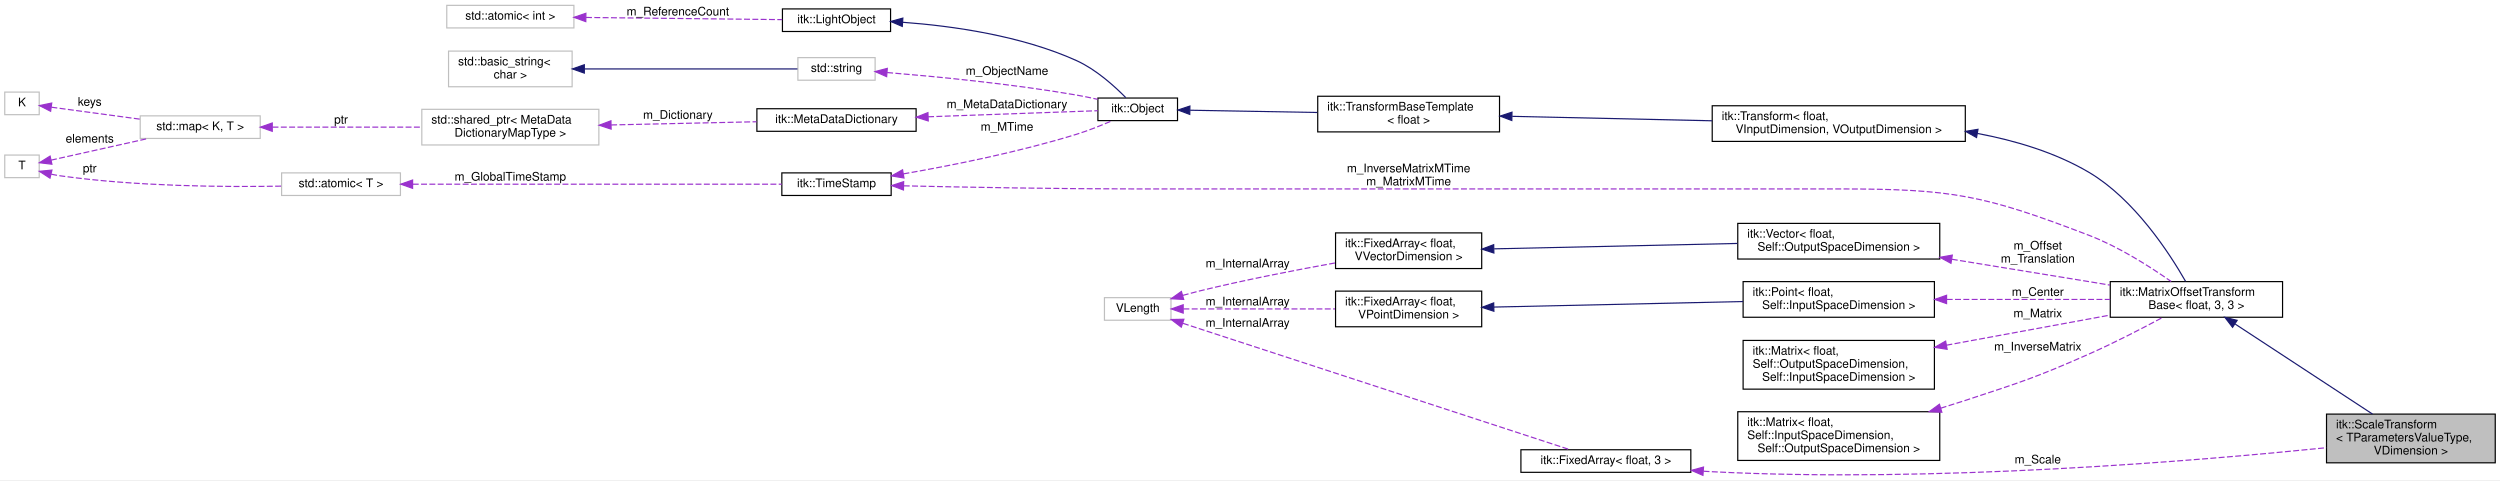
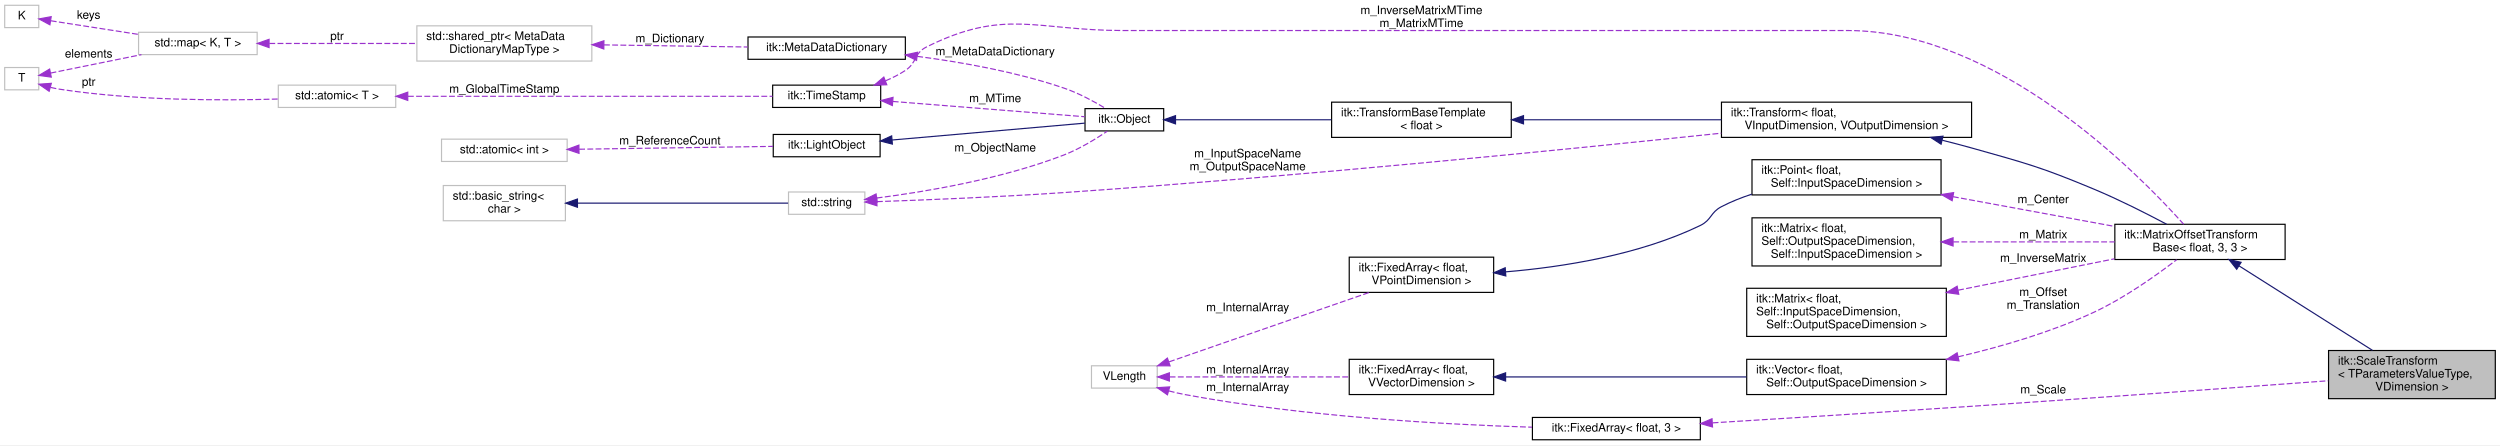
- <svg xmlns="http://www.w3.org/2000/svg" xmlns:xlink="http://www.w3.org/1999/xlink" width="2104pt" height="404pt" viewBox="0.00 0.00 2104.00 403.99">
-   <g id="graph0" class="graph" transform="scale(1 1) rotate(0) translate(4 399.99)">
-     <polygon fill="white" stroke="transparent" points="-4,4 -4,-399.99 2100,-399.99 2100,4 -4,4" />
+ <svg xmlns="http://www.w3.org/2000/svg" xmlns:xlink="http://www.w3.org/1999/xlink" width="2129pt" height="379pt" viewBox="0.00 0.00 2129.00 379.00">
+   <g id="graph0" class="graph" transform="scale(1 1) rotate(0) translate(4 375)">
+     <polygon fill="white" stroke="transparent" points="-4,4 -4,-375 2125,-375 2125,4 -4,4" />
    <g id="node1" class="node">
      <g id="a_node1">
        <a xlink:title="Scale transformation of a vector space (e.g. space coordinates)">
-           <polygon fill="#bfbfbf" stroke="black" points="1954,-10.49 1954,-51.49 2096,-51.49 2096,-10.49 1954,-10.49" />
-           <text text-anchor="start" x="1962" y="-39.49" font-family="Helvetica,sans-Serif" font-size="10.00">itk::ScaleTransform</text>
-           <text text-anchor="start" x="1962" y="-28.49" font-family="Helvetica,sans-Serif" font-size="10.00">&lt; TParametersValueType,</text>
-           <text text-anchor="middle" x="2025" y="-17.49" font-family="Helvetica,sans-Serif" font-size="10.00"> VDimension &gt;</text>
+           <polygon fill="#bfbfbf" stroke="black" points="1979,-35.5 1979,-76.5 2121,-76.5 2121,-35.5 1979,-35.5" />
+           <text text-anchor="start" x="1987" y="-64.5" font-family="Helvetica,sans-Serif" font-size="10.00">itk::ScaleTransform</text>
+           <text text-anchor="start" x="1987" y="-53.5" font-family="Helvetica,sans-Serif" font-size="10.00">&lt; TParametersValueType,</text>
+           <text text-anchor="middle" x="2050" y="-42.5" font-family="Helvetica,sans-Serif" font-size="10.00"> VDimension &gt;</text>
        </a>
      </g>
    </g>
    <g id="node2" class="node">
      <g id="a_node2">
        <a xlink:href="classitk_1_1MatrixOffsetTransformBase.html" target="_top" xlink:title=" ">
-           <polygon fill="white" stroke="black" points="1772,-132.99 1772,-162.99 1917,-162.99 1917,-132.99 1772,-132.99" />
-           <text text-anchor="start" x="1780" y="-150.99" font-family="Helvetica,sans-Serif" font-size="10.00">itk::MatrixOffsetTransform</text>
-           <text text-anchor="middle" x="1844.5" y="-139.99" font-family="Helvetica,sans-Serif" font-size="10.00">Base&lt; float, 3, 3 &gt;</text>
+           <polygon fill="white" stroke="black" points="1797,-154 1797,-184 1942,-184 1942,-154 1797,-154" />
+           <text text-anchor="start" x="1805" y="-172" font-family="Helvetica,sans-Serif" font-size="10.00">itk::MatrixOffsetTransform</text>
+           <text text-anchor="middle" x="1869.5" y="-161" font-family="Helvetica,sans-Serif" font-size="10.00">Base&lt; float, 3, 3 &gt;</text>
        </a>
      </g>
    </g>
    <g id="edge1" class="edge">
-       <path fill="none" stroke="midnightblue" d="M1877.16,-127.24C1909.76,-105.87 1960.25,-72.77 1992.72,-51.5" />
-       <polygon fill="midnightblue" stroke="midnightblue" points="1874.92,-124.53 1868.47,-132.93 1878.75,-130.38 1874.92,-124.53" />
+       <path fill="none" stroke="midnightblue" d="M1902.8,-148.55C1934.98,-128.18 1984.13,-97.07 2016.41,-76.63" />
+       <polygon fill="midnightblue" stroke="midnightblue" points="1900.78,-145.69 1894.2,-153.99 1904.52,-151.6 1900.78,-145.69" />
    </g>
    <g id="node3" class="node">
      <g id="a_node3">
        <a xlink:href="classitk_1_1Transform.html" target="_top" xlink:title=" ">
-           <polygon fill="white" stroke="black" points="1437,-280.99 1437,-310.99 1650,-310.99 1650,-280.99 1437,-280.99" />
-           <text text-anchor="start" x="1445" y="-298.99" font-family="Helvetica,sans-Serif" font-size="10.00">itk::Transform&lt; float,</text>
-           <text text-anchor="middle" x="1543.5" y="-287.99" font-family="Helvetica,sans-Serif" font-size="10.00"> VInputDimension, VOutputDimension &gt;</text>
+           <polygon fill="white" stroke="black" points="1462,-258 1462,-288 1675,-288 1675,-258 1462,-258" />
+           <text text-anchor="start" x="1470" y="-276" font-family="Helvetica,sans-Serif" font-size="10.00">itk::Transform&lt; float,</text>
+           <text text-anchor="middle" x="1568.5" y="-265" font-family="Helvetica,sans-Serif" font-size="10.00"> VInputDimension, VOutputDimension &gt;</text>
        </a>
      </g>
    </g>
    <g id="edge2" class="edge">
-       <path fill="none" stroke="midnightblue" d="M1660.09,-287.71C1692.12,-281.7 1725.81,-271.65 1754,-254.99 1792.36,-232.32 1821.82,-186.96 1835.35,-163.24" />
-       <polygon fill="midnightblue" stroke="midnightblue" points="1659.45,-284.26 1650.21,-289.44 1660.66,-291.16 1659.45,-284.26" />
+       <path fill="none" stroke="midnightblue" d="M1650.03,-255.57C1658.49,-253.47 1666.94,-251.27 1675,-249 1721.95,-235.8 1733.99,-232.78 1779,-214 1800.35,-205.09 1823.67,-193.3 1841.15,-184.01" />
+       <polygon fill="midnightblue" stroke="midnightblue" points="1649.01,-252.21 1640.12,-257.97 1650.66,-259.02 1649.01,-252.21" />
    </g>
    <g id="node4" class="node">
      <g id="a_node4">
        <a xlink:href="classitk_1_1TransformBaseTemplate.html" target="_top" xlink:title=" ">
-           <polygon fill="white" stroke="black" points="1105,-288.99 1105,-318.99 1258,-318.99 1258,-288.99 1105,-288.99" />
-           <text text-anchor="start" x="1113" y="-306.99" font-family="Helvetica,sans-Serif" font-size="10.00">itk::TransformBaseTemplate</text>
-           <text text-anchor="middle" x="1181.5" y="-295.99" font-family="Helvetica,sans-Serif" font-size="10.00">&lt; float &gt;</text>
+           <polygon fill="white" stroke="black" points="1130,-258 1130,-288 1283,-288 1283,-258 1130,-258" />
+           <text text-anchor="start" x="1138" y="-276" font-family="Helvetica,sans-Serif" font-size="10.00">itk::TransformBaseTemplate</text>
+           <text text-anchor="middle" x="1206.5" y="-265" font-family="Helvetica,sans-Serif" font-size="10.00">&lt; float &gt;</text>
        </a>
      </g>
    </g>
    <g id="edge3" class="edge">
-       <path fill="none" stroke="midnightblue" d="M1268.65,-302.08C1319.19,-300.95 1383.44,-299.53 1437,-298.34" />
-       <polygon fill="midnightblue" stroke="midnightblue" points="1268.33,-298.58 1258.41,-302.3 1268.48,-305.58 1268.33,-298.58" />
+       <path fill="none" stroke="midnightblue" d="M1293.65,-273C1344.19,-273 1408.44,-273 1462,-273" />
+       <polygon fill="midnightblue" stroke="midnightblue" points="1293.41,-269.5 1283.41,-273 1293.41,-276.5 1293.41,-269.5" />
    </g>
    <g id="node5" class="node">
      <g id="a_node5">
        <a xlink:href="classitk_1_1Object.html" target="_top" xlink:title="Base class for most ITK classes.">
-           <polygon fill="white" stroke="black" points="920,-298.49 920,-317.49 987,-317.49 987,-298.49 920,-298.49" />
-           <text text-anchor="middle" x="953.5" y="-305.49" font-family="Helvetica,sans-Serif" font-size="10.00">itk::Object</text>
+           <polygon fill="white" stroke="black" points="920,-263.5 920,-282.5 987,-282.5 987,-263.5 920,-263.5" />
+           <text text-anchor="middle" x="953.5" y="-270.5" font-family="Helvetica,sans-Serif" font-size="10.00">itk::Object</text>
        </a>
      </g>
    </g>
    <g id="edge4" class="edge">
-       <path fill="none" stroke="midnightblue" d="M997.56,-307.23C1027.76,-306.69 1068.94,-305.97 1104.58,-305.33" />
-       <polygon fill="midnightblue" stroke="midnightblue" points="997.3,-303.73 987.36,-307.41 997.42,-310.73 997.3,-303.73" />
+       <path fill="none" stroke="midnightblue" d="M997.28,-273C1033.53,-273 1086.38,-273 1129.76,-273" />
+       <polygon fill="midnightblue" stroke="midnightblue" points="997.06,-269.5 987.06,-273 997.06,-276.5 997.06,-269.5" />
    </g>
    <g id="node6" class="node">
      <g id="a_node6">
        <a xlink:href="classitk_1_1LightObject.html" target="_top" xlink:title="Light weight base class for most itk classes.">
-           <polygon fill="white" stroke="black" points="654.5,-373.49 654.5,-392.49 745.5,-392.49 745.5,-373.49 654.5,-373.49" />
-           <text text-anchor="middle" x="700" y="-380.49" font-family="Helvetica,sans-Serif" font-size="10.00">itk::LightObject</text>
+           <polygon fill="white" stroke="black" points="654.5,-241.5 654.5,-260.5 745.5,-260.5 745.5,-241.5 654.5,-241.5" />
+           <text text-anchor="middle" x="700" y="-248.5" font-family="Helvetica,sans-Serif" font-size="10.00">itk::LightObject</text>
        </a>
      </g>
    </g>
    <g id="edge5" class="edge">
-       <path fill="none" stroke="midnightblue" d="M755.85,-381.24C797.55,-378.16 855.48,-370.03 902,-348.99 918.46,-341.54 934.07,-327.39 943.47,-317.82" />
-       <polygon fill="midnightblue" stroke="midnightblue" points="755.36,-377.76 745.62,-381.92 755.83,-384.75 755.36,-377.76" />
+       <path fill="none" stroke="midnightblue" d="M755.69,-255.78C805.77,-260.17 878.25,-266.51 919.84,-270.14" />
+       <polygon fill="midnightblue" stroke="midnightblue" points="755.94,-252.29 745.67,-254.91 755.33,-259.27 755.94,-252.29" />
    </g>
    <g id="node7" class="node">
      <g id="a_node7">
        <a xlink:title=" ">
-           <polygon fill="white" stroke="#bfbfbf" points="372,-376.49 372,-395.49 479,-395.49 479,-376.49 372,-376.49" />
-           <text text-anchor="middle" x="425.5" y="-383.49" font-family="Helvetica,sans-Serif" font-size="10.00">std::atomic&lt; int &gt;</text>
+           <polygon fill="white" stroke="#bfbfbf" points="372,-237.5 372,-256.5 479,-256.5 479,-237.5 372,-237.5" />
+           <text text-anchor="middle" x="425.5" y="-244.5" font-family="Helvetica,sans-Serif" font-size="10.00">std::atomic&lt; int &gt;</text>
        </a>
      </g>
    </g>
    <g id="edge6" class="edge">
-       <path fill="none" stroke="#9a32cd" stroke-dasharray="5,2" d="M489.18,-385.3C539.64,-384.75 609.33,-383.98 654.29,-383.48" />
-       <polygon fill="#9a32cd" stroke="#9a32cd" points="489,-381.8 479.04,-385.41 489.08,-388.8 489,-381.8" />
-       <text text-anchor="middle" x="566.5" y="-386.99" font-family="Helvetica,sans-Serif" font-size="10.00"> m_ReferenceCount</text>
+       <path fill="none" stroke="#9a32cd" stroke-dasharray="5,2" d="M489.18,-247.92C539.64,-248.66 609.33,-249.68 654.29,-250.34" />
+       <polygon fill="#9a32cd" stroke="#9a32cd" points="489.09,-244.42 479.04,-247.77 488.99,-251.42 489.09,-244.42" />
+       <text text-anchor="middle" x="566.5" y="-252" font-family="Helvetica,sans-Serif" font-size="10.00"> m_ReferenceCount</text>
    </g>
    <g id="node8" class="node">
      <g id="a_node8">
        <a xlink:title="STL class.">
-           <polygon fill="white" stroke="#bfbfbf" points="667.5,-332.49 667.5,-351.49 732.5,-351.49 732.5,-332.49 667.5,-332.49" />
-           <text text-anchor="middle" x="700" y="-339.49" font-family="Helvetica,sans-Serif" font-size="10.00">std::string</text>
-         </a>
-       </g>
+           <polygon fill="white" stroke="#bfbfbf" points="667.5,-192.5 667.5,-211.5 732.5,-211.5 732.5,-192.5 667.5,-192.5" />
+           <text text-anchor="middle" x="700" y="-199.5" font-family="Helvetica,sans-Serif" font-size="10.00">std::string</text>
+         </a>
+       </g>
+     </g>
+     <g id="edge17" class="edge">
+       <path fill="none" stroke="#9a32cd" stroke-dasharray="5,2" d="M742.79,-203.28C783.47,-204.67 847.02,-207.21 902,-211 1100.1,-224.65 1330.73,-247.76 1461.88,-261.58" />
+       <polygon fill="#9a32cd" stroke="#9a32cd" points="742.82,-199.78 732.71,-202.95 742.58,-206.78 742.82,-199.78" />
+       <text text-anchor="middle" x="1058.5" y="-241" font-family="Helvetica,sans-Serif" font-size="10.00"> m_InputSpaceName</text>
+       <text text-anchor="middle" x="1058.5" y="-230" font-family="Helvetica,sans-Serif" font-size="10.00">m_OutputSpaceName</text>
    </g>
    <g id="edge7" class="edge">
-       <path fill="none" stroke="#9a32cd" stroke-dasharray="5,2" d="M742.61,-338.95C783.41,-335.62 847.27,-329.45 902,-319.99 907.77,-318.99 913.87,-317.73 919.75,-316.4" />
-       <polygon fill="#9a32cd" stroke="#9a32cd" points="742.19,-335.48 732.5,-339.76 742.75,-342.45 742.19,-335.48" />
-       <text text-anchor="middle" x="843.5" y="-336.99" font-family="Helvetica,sans-Serif" font-size="10.00"> m_ObjectName</text>
+       <path fill="none" stroke="#9a32cd" stroke-dasharray="5,2" d="M742.57,-206.36C784.04,-211.65 849.02,-222.53 902,-243 915.32,-248.14 929.17,-256.63 938.99,-263.27" />
+       <polygon fill="#9a32cd" stroke="#9a32cd" points="742.91,-202.88 732.56,-205.13 742.06,-209.82 742.91,-202.88" />
+       <text text-anchor="middle" x="843.5" y="-246" font-family="Helvetica,sans-Serif" font-size="10.00"> m_ObjectName</text>
    </g>
    <g id="node9" class="node">
      <g id="a_node9">
        <a xlink:title="STL class.">
-           <polygon fill="white" stroke="#bfbfbf" points="373.5,-326.99 373.5,-356.99 477.5,-356.99 477.5,-326.99 373.5,-326.99" />
-           <text text-anchor="start" x="381.5" y="-344.99" font-family="Helvetica,sans-Serif" font-size="10.00">std::basic_string&lt;</text>
-           <text text-anchor="middle" x="425.5" y="-333.99" font-family="Helvetica,sans-Serif" font-size="10.00"> char &gt;</text>
+           <polygon fill="white" stroke="#bfbfbf" points="373.5,-187 373.5,-217 477.5,-217 477.5,-187 373.5,-187" />
+           <text text-anchor="start" x="381.5" y="-205" font-family="Helvetica,sans-Serif" font-size="10.00">std::basic_string&lt;</text>
+           <text text-anchor="middle" x="425.5" y="-194" font-family="Helvetica,sans-Serif" font-size="10.00"> char &gt;</text>
        </a>
      </g>
    </g>
    <g id="edge8" class="edge">
-       <path fill="none" stroke="midnightblue" d="M487.85,-341.99C543.49,-341.99 623.3,-341.99 667.14,-341.99" />
-       <polygon fill="midnightblue" stroke="midnightblue" points="487.76,-338.49 477.76,-341.99 487.76,-345.49 487.76,-338.49" />
+       <path fill="none" stroke="midnightblue" d="M487.85,-202C543.49,-202 623.3,-202 667.14,-202" />
+       <polygon fill="midnightblue" stroke="midnightblue" points="487.76,-198.5 477.76,-202 487.76,-205.5 487.76,-198.5" />
    </g>
    <g id="node10" class="node">
      <g id="a_node10">
        <a xlink:href="classitk_1_1MetaDataDictionary.html" target="_top" xlink:title="Provides a mechanism for storing a collection of arbitrary data types.">
-           <polygon fill="white" stroke="black" points="633,-289.49 633,-308.49 767,-308.49 767,-289.49 633,-289.49" />
-           <text text-anchor="middle" x="700" y="-296.49" font-family="Helvetica,sans-Serif" font-size="10.00">itk::MetaDataDictionary</text>
+           <polygon fill="white" stroke="black" points="633,-324.5 633,-343.5 767,-343.5 767,-324.5 633,-324.5" />
+           <text text-anchor="middle" x="700" y="-331.5" font-family="Helvetica,sans-Serif" font-size="10.00">itk::MetaDataDictionary</text>
        </a>
      </g>
    </g>
    <g id="edge9" class="edge">
-       <path fill="none" stroke="#9a32cd" stroke-dasharray="5,2" d="M777.08,-301.71C824.79,-303.42 883.88,-305.54 919.85,-306.82" />
-       <polygon fill="#9a32cd" stroke="#9a32cd" points="777.2,-298.22 767.08,-301.36 776.95,-305.21 777.2,-298.22" />
-       <text text-anchor="middle" x="843.5" y="-308.99" font-family="Helvetica,sans-Serif" font-size="10.00"> m_MetaDataDictionary</text>
+       <path fill="none" stroke="#9a32cd" stroke-dasharray="5,2" d="M777.08,-327.01C815.29,-322.03 861.88,-313.71 902,-300 914.61,-295.69 927.85,-288.5 937.61,-282.62" />
+       <polygon fill="#9a32cd" stroke="#9a32cd" points="776.53,-323.55 767.05,-328.27 777.4,-330.5 776.53,-323.55" />
+       <text text-anchor="middle" x="843.5" y="-328" font-family="Helvetica,sans-Serif" font-size="10.00"> m_MetaDataDictionary</text>
    </g>
    <g id="node11" class="node">
      <g id="a_node11">
        <a xlink:title=" ">
-           <polygon fill="white" stroke="#bfbfbf" points="351,-277.99 351,-307.99 500,-307.99 500,-277.99 351,-277.99" />
-           <text text-anchor="start" x="359" y="-295.99" font-family="Helvetica,sans-Serif" font-size="10.00">std::shared_ptr&lt; MetaData</text>
-           <text text-anchor="middle" x="425.5" y="-284.99" font-family="Helvetica,sans-Serif" font-size="10.00">DictionaryMapType &gt;</text>
+           <polygon fill="white" stroke="#bfbfbf" points="351,-323 351,-353 500,-353 500,-323 351,-323" />
+           <text text-anchor="start" x="359" y="-341" font-family="Helvetica,sans-Serif" font-size="10.00">std::shared_ptr&lt; MetaData</text>
+           <text text-anchor="middle" x="425.5" y="-330" font-family="Helvetica,sans-Serif" font-size="10.00">DictionaryMapType &gt;</text>
        </a>
      </g>
    </g>
    <g id="edge10" class="edge">
-       <path fill="none" stroke="#9a32cd" stroke-dasharray="5,2" d="M510.34,-294.84C549.65,-295.7 595.82,-296.72 632.65,-297.53" />
-       <polygon fill="#9a32cd" stroke="#9a32cd" points="510.32,-291.34 500.24,-294.61 510.16,-298.33 510.32,-291.34" />
-       <text text-anchor="middle" x="566.5" y="-299.99" font-family="Helvetica,sans-Serif" font-size="10.00"> m_Dictionary</text>
+       <path fill="none" stroke="#9a32cd" stroke-dasharray="5,2" d="M510.34,-336.77C549.65,-336.19 595.82,-335.51 632.65,-334.97" />
+       <polygon fill="#9a32cd" stroke="#9a32cd" points="510.19,-333.27 500.24,-336.92 510.29,-340.27 510.19,-333.27" />
+       <text text-anchor="middle" x="566.5" y="-339" font-family="Helvetica,sans-Serif" font-size="10.00"> m_Dictionary</text>
    </g>
    <g id="node12" class="node">
      <g id="a_node12">
        <a xlink:title="STL class.">
-           <polygon fill="white" stroke="#bfbfbf" points="114,-283.49 114,-302.49 215,-302.49 215,-283.49 114,-283.49" />
-           <text text-anchor="middle" x="164.5" y="-290.49" font-family="Helvetica,sans-Serif" font-size="10.00">std::map&lt; K, T &gt;</text>
+           <polygon fill="white" stroke="#bfbfbf" points="114,-328.5 114,-347.5 215,-347.5 215,-328.5 114,-328.5" />
+           <text text-anchor="middle" x="164.5" y="-335.5" font-family="Helvetica,sans-Serif" font-size="10.00">std::map&lt; K, T &gt;</text>
        </a>
      </g>
    </g>
    <g id="edge11" class="edge">
-       <path fill="none" stroke="#9a32cd" stroke-dasharray="5,2" d="M225.34,-292.99C262.61,-292.99 310.86,-292.99 350.52,-292.99" />
-       <polygon fill="#9a32cd" stroke="#9a32cd" points="225.13,-289.49 215.13,-292.99 225.13,-296.49 225.13,-289.49" />
-       <text text-anchor="middle" x="283" y="-295.99" font-family="Helvetica,sans-Serif" font-size="10.00"> ptr</text>
+       <path fill="none" stroke="#9a32cd" stroke-dasharray="5,2" d="M225.34,-338C262.61,-338 310.86,-338 350.52,-338" />
+       <polygon fill="#9a32cd" stroke="#9a32cd" points="225.13,-334.5 215.13,-338 225.13,-341.5 225.13,-334.5" />
+       <text text-anchor="middle" x="283" y="-341" font-family="Helvetica,sans-Serif" font-size="10.00"> ptr</text>
    </g>
    <g id="node13" class="node">
      <g id="a_node13">
        <a xlink:title=" ">
-           <polygon fill="white" stroke="#bfbfbf" points="0,-303.49 0,-322.49 29,-322.49 29,-303.49 0,-303.49" />
-           <text text-anchor="middle" x="14.5" y="-310.49" font-family="Helvetica,sans-Serif" font-size="10.00">K</text>
+           <polygon fill="white" stroke="#bfbfbf" points="0,-351.5 0,-370.5 29,-370.5 29,-351.5 0,-351.5" />
+           <text text-anchor="middle" x="14.5" y="-358.5" font-family="Helvetica,sans-Serif" font-size="10.00">K</text>
        </a>
      </g>
    </g>
    <g id="edge12" class="edge">
-       <path fill="none" stroke="#9a32cd" stroke-dasharray="5,2" d="M39.24,-309.78C59.28,-307.07 88.63,-303.11 113.78,-299.71" />
-       <polygon fill="#9a32cd" stroke="#9a32cd" points="38.6,-306.34 29.16,-311.15 39.54,-313.27 38.6,-306.34" />
-       <text text-anchor="middle" x="71.5" y="-310.99" font-family="Helvetica,sans-Serif" font-size="10.00"> keys</text>
+       <path fill="none" stroke="#9a32cd" stroke-dasharray="5,2" d="M39.24,-357.31C59.28,-354.2 88.63,-349.63 113.78,-345.73" />
+       <polygon fill="#9a32cd" stroke="#9a32cd" points="38.5,-353.88 29.16,-358.88 39.58,-360.8 38.5,-353.88" />
+       <text text-anchor="middle" x="71.5" y="-359" font-family="Helvetica,sans-Serif" font-size="10.00"> keys</text>
    </g>
    <g id="node14" class="node">
      <g id="a_node14">
        <a xlink:title=" ">
-           <polygon fill="white" stroke="#bfbfbf" points="0,-250.49 0,-269.49 29,-269.49 29,-250.49 0,-250.49" />
-           <text text-anchor="middle" x="14.5" y="-257.49" font-family="Helvetica,sans-Serif" font-size="10.00">T</text>
+           <polygon fill="white" stroke="#bfbfbf" points="0,-298.5 0,-317.5 29,-317.5 29,-298.5 0,-298.5" />
+           <text text-anchor="middle" x="14.5" y="-305.5" font-family="Helvetica,sans-Serif" font-size="10.00">T</text>
        </a>
      </g>
    </g>
    <g id="edge13" class="edge">
-       <path fill="none" stroke="#9a32cd" stroke-dasharray="5,2" d="M38.92,-265.21C60.82,-270.1 94.06,-277.51 120.69,-283.45" />
-       <polygon fill="#9a32cd" stroke="#9a32cd" points="39.68,-261.8 29.16,-263.04 38.16,-268.63 39.68,-261.8" />
-       <text text-anchor="middle" x="71.5" y="-279.99" font-family="Helvetica,sans-Serif" font-size="10.00"> elements</text>
+       <path fill="none" stroke="#9a32cd" stroke-dasharray="5,2" d="M39.01,-312.76C59.76,-316.97 90.63,-323.23 116.44,-328.46" />
+       <polygon fill="#9a32cd" stroke="#9a32cd" points="39.65,-309.33 29.16,-310.77 38.26,-316.19 39.65,-309.33" />
+       <text text-anchor="middle" x="71.5" y="-326" font-family="Helvetica,sans-Serif" font-size="10.00"> elements</text>
    </g>
    <g id="node16" class="node">
      <g id="a_node16">
        <a xlink:title="STL class.">
-           <polygon fill="white" stroke="#bfbfbf" points="233,-235.49 233,-254.49 333,-254.49 333,-235.49 233,-235.49" />
-           <text text-anchor="middle" x="283" y="-242.49" font-family="Helvetica,sans-Serif" font-size="10.00">std::atomic&lt; T &gt;</text>
+           <polygon fill="white" stroke="#bfbfbf" points="233,-283.5 233,-302.5 333,-302.5 333,-283.5 233,-283.5" />
+           <text text-anchor="middle" x="283" y="-290.5" font-family="Helvetica,sans-Serif" font-size="10.00">std::atomic&lt; T &gt;</text>
        </a>
      </g>
    </g>
    <g id="edge16" class="edge">
-       <path fill="none" stroke="#9a32cd" stroke-dasharray="5,2" d="M39.06,-253.41C41.72,-252.85 44.41,-252.35 47,-251.99 110.66,-243.07 184.94,-242.48 232.68,-243.34" />
-       <polygon fill="#9a32cd" stroke="#9a32cd" points="38.06,-250.06 29.17,-255.82 39.71,-256.86 38.06,-250.06" />
-       <text text-anchor="middle" x="71.5" y="-254.99" font-family="Helvetica,sans-Serif" font-size="10.00"> ptr</text>
+       <path fill="none" stroke="#9a32cd" stroke-dasharray="5,2" d="M39.03,-300.58C41.7,-299.95 44.39,-299.4 47,-299 110.54,-289.27 184.85,-289.24 232.62,-290.66" />
+       <polygon fill="#9a32cd" stroke="#9a32cd" points="37.85,-297.27 29.13,-303.29 39.7,-304.03 37.85,-297.27" />
+       <text text-anchor="middle" x="71.5" y="-302" font-family="Helvetica,sans-Serif" font-size="10.00"> ptr</text>
    </g>
    <g id="node15" class="node">
      <g id="a_node15">
        <a xlink:href="classitk_1_1TimeStamp.html" target="_top" xlink:title="Generate a unique, increasing time value.">
-           <polygon fill="white" stroke="black" points="654,-235.49 654,-254.49 746,-254.49 746,-235.49 654,-235.49" />
-           <text text-anchor="middle" x="700" y="-242.49" font-family="Helvetica,sans-Serif" font-size="10.00">itk::TimeStamp</text>
-         </a>
-       </g>
-     </g>
-     <g id="edge25" class="edge">
-       <path fill="none" stroke="#9a32cd" stroke-dasharray="5,2" d="M756.57,-243.6C807.53,-242.45 885.09,-240.99 952.5,-240.99 952.5,-240.99 952.5,-240.99 1544.5,-240.99 1639.21,-240.99 1665.58,-235.92 1754,-201.99 1779.41,-192.24 1805.77,-175.37 1823.24,-163.08" />
-       <polygon fill="#9a32cd" stroke="#9a32cd" points="756.35,-240.1 746.43,-243.83 756.51,-247.1 756.35,-240.1" />
-       <text text-anchor="middle" x="1181.5" y="-254.99" font-family="Helvetica,sans-Serif" font-size="10.00"> m_InverseMatrixMTime</text>
-       <text text-anchor="middle" x="1181.5" y="-243.99" font-family="Helvetica,sans-Serif" font-size="10.00">m_MatrixMTime</text>
+           <polygon fill="white" stroke="black" points="654,-283.5 654,-302.5 746,-302.5 746,-283.5 654,-283.5" />
+           <text text-anchor="middle" x="700" y="-290.5" font-family="Helvetica,sans-Serif" font-size="10.00">itk::TimeStamp</text>
+         </a>
+       </g>
+     </g>
+     <g id="edge26" class="edge">
+       <path fill="none" stroke="#9a32cd" stroke-dasharray="5,2" d="M749.98,-306.11C755.94,-308.63 761.76,-311.57 767,-315 777,-321.55 774.29,-329.68 785,-335 851.92,-368.21 877.8,-349 952.5,-349 952.5,-349 952.5,-349 1569.5,-349 1697.04,-349 1817,-227.3 1855.61,-184.04" />
+       <polygon fill="#9a32cd" stroke="#9a32cd" points="751.17,-302.82 740.58,-302.51 748.66,-309.36 751.17,-302.82" />
+       <text text-anchor="middle" x="1206.5" y="-363" font-family="Helvetica,sans-Serif" font-size="10.00"> m_InverseMatrixMTime</text>
+       <text text-anchor="middle" x="1206.5" y="-352" font-family="Helvetica,sans-Serif" font-size="10.00">m_MatrixMTime</text>
    </g>
    <g id="edge14" class="edge">
-       <path fill="none" stroke="#9a32cd" stroke-dasharray="5,2" d="M756.33,-253.66C797.11,-260.75 853.65,-272.03 902,-286.99 911.98,-290.08 922.71,-294.39 931.7,-298.3" />
-       <polygon fill="#9a32cd" stroke="#9a32cd" points="756.77,-250.19 746.32,-251.95 755.59,-257.09 756.77,-250.19" />
-       <text text-anchor="middle" x="843.5" y="-289.99" font-family="Helvetica,sans-Serif" font-size="10.00"> m_MTime</text>
+       <path fill="none" stroke="#9a32cd" stroke-dasharray="5,2" d="M756.25,-288.61C806.23,-284.63 878.16,-278.91 919.63,-275.61" />
+       <polygon fill="#9a32cd" stroke="#9a32cd" points="755.94,-285.12 746.25,-289.4 756.5,-292.1 755.94,-285.12" />
+       <text text-anchor="middle" x="843.5" y="-288" font-family="Helvetica,sans-Serif" font-size="10.00"> m_MTime</text>
    </g>
    <g id="edge15" class="edge">
-       <path fill="none" stroke="#9a32cd" stroke-dasharray="5,2" d="M343.37,-244.99C427.26,-244.99 578.65,-244.99 653.94,-244.99" />
-       <polygon fill="#9a32cd" stroke="#9a32cd" points="343.24,-241.49 333.24,-244.99 343.24,-248.49 343.24,-241.49" />
-       <text text-anchor="middle" x="425.5" y="-247.99" font-family="Helvetica,sans-Serif" font-size="10.00"> m_GlobalTimeStamp</text>
+       <path fill="none" stroke="#9a32cd" stroke-dasharray="5,2" d="M343.37,-293C427.26,-293 578.65,-293 653.94,-293" />
+       <polygon fill="#9a32cd" stroke="#9a32cd" points="343.24,-289.5 333.24,-293 343.24,-296.5 343.24,-289.5" />
+       <text text-anchor="middle" x="425.5" y="-296" font-family="Helvetica,sans-Serif" font-size="10.00"> m_GlobalTimeStamp</text>
    </g>
    <g id="node17" class="node">
      <g id="a_node17">
        <a xlink:href="classitk_1_1Vector.html" target="_top" xlink:title=" ">
-           <polygon fill="white" stroke="black" points="1458.5,-181.99 1458.5,-211.99 1628.5,-211.99 1628.5,-181.99 1458.5,-181.99" />
-           <text text-anchor="start" x="1466.5" y="-199.99" font-family="Helvetica,sans-Serif" font-size="10.00">itk::Vector&lt; float,</text>
-           <text text-anchor="middle" x="1543.5" y="-188.99" font-family="Helvetica,sans-Serif" font-size="10.00"> Self::OutputSpaceDimension &gt;</text>
-         </a>
-       </g>
-     </g>
-     <g id="edge17" class="edge">
-       <path fill="none" stroke="#9a32cd" stroke-dasharray="5,2" d="M1638.64,-181.82C1674.73,-175.98 1716.28,-169.21 1754,-162.99 1759.75,-162.04 1765.71,-161.05 1771.7,-160.06" />
-       <polygon fill="#9a32cd" stroke="#9a32cd" points="1637.93,-178.39 1628.62,-183.44 1639.05,-185.3 1637.93,-178.39" />
-       <text text-anchor="middle" x="1711" y="-189.99" font-family="Helvetica,sans-Serif" font-size="10.00"> m_Offset</text>
-       <text text-anchor="middle" x="1711" y="-178.99" font-family="Helvetica,sans-Serif" font-size="10.00">m_Translation</text>
+           <polygon fill="white" stroke="black" points="1483.5,-39 1483.5,-69 1653.5,-69 1653.5,-39 1483.5,-39" />
+           <text text-anchor="start" x="1491.5" y="-57" font-family="Helvetica,sans-Serif" font-size="10.00">itk::Vector&lt; float,</text>
+           <text text-anchor="middle" x="1568.5" y="-46" font-family="Helvetica,sans-Serif" font-size="10.00"> Self::OutputSpaceDimension &gt;</text>
+         </a>
+       </g>
+     </g>
+     <g id="edge18" class="edge">
+       <path fill="none" stroke="#9a32cd" stroke-dasharray="5,2" d="M1663.5,-71.13C1700.53,-79.8 1742.78,-92.14 1779,-109 1805.12,-121.16 1832.2,-140.4 1849.64,-153.81" />
+       <polygon fill="#9a32cd" stroke="#9a32cd" points="1664.24,-67.71 1653.71,-68.89 1662.68,-74.53 1664.24,-67.71" />
+       <text text-anchor="middle" x="1736" y="-123" font-family="Helvetica,sans-Serif" font-size="10.00"> m_Offset</text>
+       <text text-anchor="middle" x="1736" y="-112" font-family="Helvetica,sans-Serif" font-size="10.00">m_Translation</text>
    </g>
    <g id="node18" class="node">
      <g id="a_node18">
        <a xlink:href="classitk_1_1FixedArray.html" target="_top" xlink:title=" ">
-           <polygon fill="white" stroke="black" points="1120,-173.99 1120,-203.99 1243,-203.99 1243,-173.99 1120,-173.99" />
-           <text text-anchor="start" x="1128" y="-191.99" font-family="Helvetica,sans-Serif" font-size="10.00">itk::FixedArray&lt; float,</text>
-           <text text-anchor="middle" x="1181.5" y="-180.99" font-family="Helvetica,sans-Serif" font-size="10.00"> VVectorDimension &gt;</text>
-         </a>
-       </g>
-     </g>
-     <g id="edge18" class="edge">
-       <path fill="none" stroke="midnightblue" d="M1253.48,-190.57C1312.31,-191.88 1396.07,-193.74 1458.29,-195.12" />
-       <polygon fill="midnightblue" stroke="midnightblue" points="1253.24,-187.06 1243.16,-190.34 1253.08,-194.06 1253.24,-187.06" />
+           <polygon fill="white" stroke="black" points="1145,-39 1145,-69 1268,-69 1268,-39 1145,-39" />
+           <text text-anchor="start" x="1153" y="-57" font-family="Helvetica,sans-Serif" font-size="10.00">itk::FixedArray&lt; float,</text>
+           <text text-anchor="middle" x="1206.5" y="-46" font-family="Helvetica,sans-Serif" font-size="10.00"> VVectorDimension &gt;</text>
+         </a>
+       </g>
+     </g>
+     <g id="edge19" class="edge">
+       <path fill="none" stroke="midnightblue" d="M1278.48,-54C1337.31,-54 1421.07,-54 1483.29,-54" />
+       <polygon fill="midnightblue" stroke="midnightblue" points="1278.16,-50.5 1268.16,-54 1278.16,-57.5 1278.16,-50.5" />
    </g>
    <g id="node19" class="node">
      <g id="a_node19">
        <a xlink:title=" ">
-           <polygon fill="white" stroke="#bfbfbf" points="925.5,-130.49 925.5,-149.49 981.5,-149.49 981.5,-130.49 925.5,-130.49" />
-           <text text-anchor="middle" x="953.5" y="-137.49" font-family="Helvetica,sans-Serif" font-size="10.00">VLength</text>
-         </a>
-       </g>
-     </g>
-     <g id="edge19" class="edge">
-       <path fill="none" stroke="#9a32cd" stroke-dasharray="5,2" d="M991.42,-151.41C995.98,-152.68 1000.58,-153.91 1005,-154.99 1042.83,-164.25 1085.75,-172.6 1119.67,-178.71" />
-       <polygon fill="#9a32cd" stroke="#9a32cd" points="992.2,-147.99 981.62,-148.58 990.26,-154.71 992.2,-147.99" />
-       <text text-anchor="middle" x="1046" y="-174.99" font-family="Helvetica,sans-Serif" font-size="10.00"> m_InternalArray</text>
+           <polygon fill="white" stroke="#bfbfbf" points="925.5,-44.5 925.5,-63.5 981.5,-63.5 981.5,-44.5 925.5,-44.5" />
+           <text text-anchor="middle" x="953.5" y="-51.5" font-family="Helvetica,sans-Serif" font-size="10.00">VLength</text>
+         </a>
+       </g>
+     </g>
+     <g id="edge20" class="edge">
+       <path fill="none" stroke="#9a32cd" stroke-dasharray="5,2" d="M992.05,-54C1032.44,-54 1097.27,-54 1144.9,-54" />
+       <polygon fill="#9a32cd" stroke="#9a32cd" points="991.84,-50.5 981.84,-54 991.84,-57.5 991.84,-50.5" />
+       <text text-anchor="middle" x="1058.5" y="-57" font-family="Helvetica,sans-Serif" font-size="10.00"> m_InternalArray</text>
    </g>
    <g id="node21" class="node">
      <g id="a_node21">
        <a xlink:href="classitk_1_1FixedArray.html" target="_top" xlink:title=" ">
-           <polygon fill="white" stroke="black" points="1120,-124.99 1120,-154.99 1243,-154.99 1243,-124.99 1120,-124.99" />
-           <text text-anchor="start" x="1128" y="-142.99" font-family="Helvetica,sans-Serif" font-size="10.00">itk::FixedArray&lt; float,</text>
-           <text text-anchor="middle" x="1181.5" y="-131.99" font-family="Helvetica,sans-Serif" font-size="10.00"> VPointDimension &gt;</text>
-         </a>
-       </g>
-     </g>
-     <g id="edge22" class="edge">
-       <path fill="none" stroke="#9a32cd" stroke-dasharray="5,2" d="M991.93,-139.99C1026.62,-139.99 1078.85,-139.99 1119.55,-139.99" />
-       <polygon fill="#9a32cd" stroke="#9a32cd" points="991.76,-136.49 981.76,-139.99 991.76,-143.49 991.76,-136.49" />
-       <text text-anchor="middle" x="1046" y="-142.99" font-family="Helvetica,sans-Serif" font-size="10.00"> m_InternalArray</text>
+           <polygon fill="white" stroke="black" points="1145,-126 1145,-156 1268,-156 1268,-126 1145,-126" />
+           <text text-anchor="start" x="1153" y="-144" font-family="Helvetica,sans-Serif" font-size="10.00">itk::FixedArray&lt; float,</text>
+           <text text-anchor="middle" x="1206.5" y="-133" font-family="Helvetica,sans-Serif" font-size="10.00"> VPointDimension &gt;</text>
+         </a>
+       </g>
+     </g>
+     <g id="edge23" class="edge">
+       <path fill="none" stroke="#9a32cd" stroke-dasharray="5,2" d="M991.57,-66.85C1036.93,-82.57 1113.64,-109.16 1161.82,-125.86" />
+       <polygon fill="#9a32cd" stroke="#9a32cd" points="992.43,-63.44 981.84,-63.48 990.14,-70.06 992.43,-63.44" />
+       <text text-anchor="middle" x="1058.5" y="-110" font-family="Helvetica,sans-Serif" font-size="10.00"> m_InternalArray</text>
    </g>
    <g id="node24" class="node">
      <g id="a_node24">
        <a xlink:href="classitk_1_1FixedArray.html" target="_top" xlink:title=" ">
-           <polygon fill="white" stroke="black" points="1276,-2.49 1276,-21.49 1419,-21.49 1419,-2.49 1276,-2.49" />
-           <text text-anchor="middle" x="1347.5" y="-9.49" font-family="Helvetica,sans-Serif" font-size="10.00">itk::FixedArray&lt; float, 3 &gt;</text>
-         </a>
-       </g>
-     </g>
-     <g id="edge27" class="edge">
-       <path fill="none" stroke="#9a32cd" stroke-dasharray="5,2" d="M991.58,-127.88C1069.14,-102.56 1247.16,-44.43 1317.32,-21.52" />
-       <polygon fill="#9a32cd" stroke="#9a32cd" points="990.17,-124.66 981.75,-131.09 992.35,-131.31 990.17,-124.66" />
-       <text text-anchor="middle" x="1046" y="-124.99" font-family="Helvetica,sans-Serif" font-size="10.00"> m_InternalArray</text>
+           <polygon fill="white" stroke="black" points="1301,-0.5 1301,-19.5 1444,-19.5 1444,-0.5 1301,-0.5" />
+           <text text-anchor="middle" x="1372.5" y="-7.5" font-family="Helvetica,sans-Serif" font-size="10.00">itk::FixedArray&lt; float, 3 &gt;</text>
+         </a>
+       </g>
+     </g>
+     <g id="edge28" class="edge">
+       <path fill="none" stroke="#9a32cd" stroke-dasharray="5,2" d="M991.32,-42.1C995.89,-40.91 1000.53,-39.83 1005,-39 1106.65,-20.05 1226.41,-13.47 1300.66,-11.19" />
+       <polygon fill="#9a32cd" stroke="#9a32cd" points="990.19,-38.78 981.5,-44.85 992.08,-45.52 990.19,-38.78" />
+       <text text-anchor="middle" x="1058.5" y="-42" font-family="Helvetica,sans-Serif" font-size="10.00"> m_InternalArray</text>
    </g>
    <g id="node20" class="node">
      <g id="a_node20">
        <a xlink:href="classitk_1_1Point.html" target="_top" xlink:title=" ">
-           <polygon fill="white" stroke="black" points="1463,-132.99 1463,-162.99 1624,-162.99 1624,-132.99 1463,-132.99" />
-           <text text-anchor="start" x="1471" y="-150.99" font-family="Helvetica,sans-Serif" font-size="10.00">itk::Point&lt; float,</text>
-           <text text-anchor="middle" x="1543.5" y="-139.99" font-family="Helvetica,sans-Serif" font-size="10.00"> Self::InputSpaceDimension &gt;</text>
-         </a>
-       </g>
-     </g>
-     <g id="edge20" class="edge">
-       <path fill="none" stroke="#9a32cd" stroke-dasharray="5,2" d="M1634.36,-147.99C1678.37,-147.99 1730.64,-147.99 1771.91,-147.99" />
-       <polygon fill="#9a32cd" stroke="#9a32cd" points="1634.23,-144.49 1624.23,-147.99 1634.23,-151.49 1634.23,-144.49" />
-       <text text-anchor="middle" x="1711" y="-150.99" font-family="Helvetica,sans-Serif" font-size="10.00"> m_Center</text>
+           <polygon fill="white" stroke="black" points="1488,-209 1488,-239 1649,-239 1649,-209 1488,-209" />
+           <text text-anchor="start" x="1496" y="-227" font-family="Helvetica,sans-Serif" font-size="10.00">itk::Point&lt; float,</text>
+           <text text-anchor="middle" x="1568.5" y="-216" font-family="Helvetica,sans-Serif" font-size="10.00"> Self::InputSpaceDimension &gt;</text>
+         </a>
+       </g>
    </g>
    <g id="edge21" class="edge">
-       <path fill="none" stroke="midnightblue" d="M1253.36,-141.57C1313.68,-142.91 1400.27,-144.83 1462.95,-146.22" />
-       <polygon fill="midnightblue" stroke="midnightblue" points="1253.24,-138.06 1243.16,-141.34 1253.08,-145.06 1253.24,-138.06" />
+       <path fill="none" stroke="#9a32cd" stroke-dasharray="5,2" d="M1659.08,-207.52C1703.15,-199.42 1755.55,-189.78 1796.91,-182.17" />
+       <polygon fill="#9a32cd" stroke="#9a32cd" points="1658.44,-204.08 1649.23,-209.33 1659.7,-210.97 1658.44,-204.08" />
+       <text text-anchor="middle" x="1736" y="-202" font-family="Helvetica,sans-Serif" font-size="10.00"> m_Center</text>
+     </g>
+     <g id="edge22" class="edge">
+       <path fill="none" stroke="midnightblue" d="M1278.24,-143.49C1326.93,-147.57 1391.97,-157.79 1444,-183 1453.63,-187.67 1452.5,-194.06 1462,-199 1470.1,-203.21 1478.92,-206.73 1487.89,-209.66" />
+       <polygon fill="midnightblue" stroke="midnightblue" points="1278.34,-139.99 1268.1,-142.71 1277.81,-146.97 1278.34,-139.99" />
    </g>
    <g id="node22" class="node">
      <g id="a_node22">
        <a xlink:href="classitk_1_1Matrix.html" target="_top" xlink:title=" ">
-           <polygon fill="white" stroke="black" points="1463,-72.49 1463,-113.49 1624,-113.49 1624,-72.49 1463,-72.49" />
-           <text text-anchor="start" x="1471" y="-101.49" font-family="Helvetica,sans-Serif" font-size="10.00">itk::Matrix&lt; float,</text>
-           <text text-anchor="start" x="1471" y="-90.49" font-family="Helvetica,sans-Serif" font-size="10.00"> Self::OutputSpaceDimension,</text>
-           <text text-anchor="middle" x="1543.5" y="-79.49" font-family="Helvetica,sans-Serif" font-size="10.00"> Self::InputSpaceDimension &gt;</text>
-         </a>
-       </g>
-     </g>
-     <g id="edge23" class="edge">
-       <path fill="none" stroke="#9a32cd" stroke-dasharray="5,2" d="M1634.08,-109.47C1678.15,-117.58 1730.55,-127.21 1771.91,-134.82" />
-       <polygon fill="#9a32cd" stroke="#9a32cd" points="1634.7,-106.02 1624.23,-107.66 1633.44,-112.91 1634.7,-106.02" />
-       <text text-anchor="middle" x="1711" y="-132.99" font-family="Helvetica,sans-Serif" font-size="10.00"> m_Matrix</text>
+           <polygon fill="white" stroke="black" points="1488,-148.5 1488,-189.5 1649,-189.5 1649,-148.5 1488,-148.5" />
+           <text text-anchor="start" x="1496" y="-177.5" font-family="Helvetica,sans-Serif" font-size="10.00">itk::Matrix&lt; float,</text>
+           <text text-anchor="start" x="1496" y="-166.5" font-family="Helvetica,sans-Serif" font-size="10.00"> Self::OutputSpaceDimension,</text>
+           <text text-anchor="middle" x="1568.5" y="-155.5" font-family="Helvetica,sans-Serif" font-size="10.00"> Self::InputSpaceDimension &gt;</text>
+         </a>
+       </g>
+     </g>
+     <g id="edge24" class="edge">
+       <path fill="none" stroke="#9a32cd" stroke-dasharray="5,2" d="M1659.36,-169C1703.37,-169 1755.64,-169 1796.91,-169" />
+       <polygon fill="#9a32cd" stroke="#9a32cd" points="1659.23,-165.5 1649.23,-169 1659.23,-172.5 1659.23,-165.5" />
+       <text text-anchor="middle" x="1736" y="-172" font-family="Helvetica,sans-Serif" font-size="10.00"> m_Matrix</text>
    </g>
    <g id="node23" class="node">
      <g id="a_node23">
        <a xlink:href="classitk_1_1Matrix.html" target="_top" xlink:title=" ">
-           <polygon fill="white" stroke="black" points="1458.5,-12.49 1458.5,-53.49 1628.5,-53.49 1628.5,-12.49 1458.5,-12.49" />
-           <text text-anchor="start" x="1466.5" y="-41.49" font-family="Helvetica,sans-Serif" font-size="10.00">itk::Matrix&lt; float,</text>
-           <text text-anchor="start" x="1466.5" y="-30.49" font-family="Helvetica,sans-Serif" font-size="10.00"> Self::InputSpaceDimension,</text>
-           <text text-anchor="middle" x="1543.5" y="-19.49" font-family="Helvetica,sans-Serif" font-size="10.00"> Self::OutputSpaceDimension &gt;</text>
-         </a>
-       </g>
-     </g>
-     <g id="edge24" class="edge">
-       <path fill="none" stroke="#9a32cd" stroke-dasharray="5,2" d="M1629.26,-56.44C1636.3,-58.58 1643.28,-60.78 1650,-62.99 1696.89,-78.42 1708.86,-82.01 1754,-101.99 1775.25,-111.4 1798.57,-123.45 1816.09,-132.85" />
-       <polygon fill="#9a32cd" stroke="#9a32cd" points="1630.24,-53.07 1619.65,-53.55 1628.22,-59.78 1630.24,-53.07" />
-       <text text-anchor="middle" x="1711" y="-104.99" font-family="Helvetica,sans-Serif" font-size="10.00"> m_InverseMatrix</text>
-     </g>
-     <g id="edge26" class="edge">
-       <path fill="none" stroke="#9a32cd" stroke-dasharray="5,2" d="M1429.68,-3.41C1432.15,-3.25 1434.59,-3.11 1437,-2.99 1623.72,6.48 1843.9,-11.96 1953.97,-23.2" />
-       <polygon fill="#9a32cd" stroke="#9a32cd" points="1429.19,0.06 1419.46,-4.14 1429.68,-6.92 1429.19,0.06" />
-       <text text-anchor="middle" x="1711" y="-9.99" font-family="Helvetica,sans-Serif" font-size="10.00"> m_Scale</text>
+           <polygon fill="white" stroke="black" points="1483.5,-88.5 1483.5,-129.5 1653.5,-129.5 1653.5,-88.5 1483.5,-88.5" />
+           <text text-anchor="start" x="1491.5" y="-117.5" font-family="Helvetica,sans-Serif" font-size="10.00">itk::Matrix&lt; float,</text>
+           <text text-anchor="start" x="1491.5" y="-106.5" font-family="Helvetica,sans-Serif" font-size="10.00"> Self::InputSpaceDimension,</text>
+           <text text-anchor="middle" x="1568.5" y="-95.5" font-family="Helvetica,sans-Serif" font-size="10.00"> Self::OutputSpaceDimension &gt;</text>
+         </a>
+       </g>
+     </g>
+     <g id="edge25" class="edge">
+       <path fill="none" stroke="#9a32cd" stroke-dasharray="5,2" d="M1663.5,-127.86C1706.55,-136.5 1756.75,-146.57 1796.69,-154.59" />
+       <polygon fill="#9a32cd" stroke="#9a32cd" points="1664.08,-124.41 1653.58,-125.87 1662.7,-131.27 1664.08,-124.41" />
+       <text text-anchor="middle" x="1736" y="-152" font-family="Helvetica,sans-Serif" font-size="10.00"> m_InverseMatrix</text>
+     </g>
+     <g id="edge27" class="edge">
+       <path fill="none" stroke="#9a32cd" stroke-dasharray="5,2" d="M1454.46,-14.9C1515.17,-18.62 1600.31,-23.95 1675,-29 1780.87,-36.16 1903.55,-45.15 1978.7,-50.73" />
+       <polygon fill="#9a32cd" stroke="#9a32cd" points="1454.37,-11.39 1444.18,-14.27 1453.94,-18.38 1454.37,-11.39" />
+       <text text-anchor="middle" x="1736" y="-40" font-family="Helvetica,sans-Serif" font-size="10.00"> m_Scale</text>
    </g>
  </g>
</svg>
